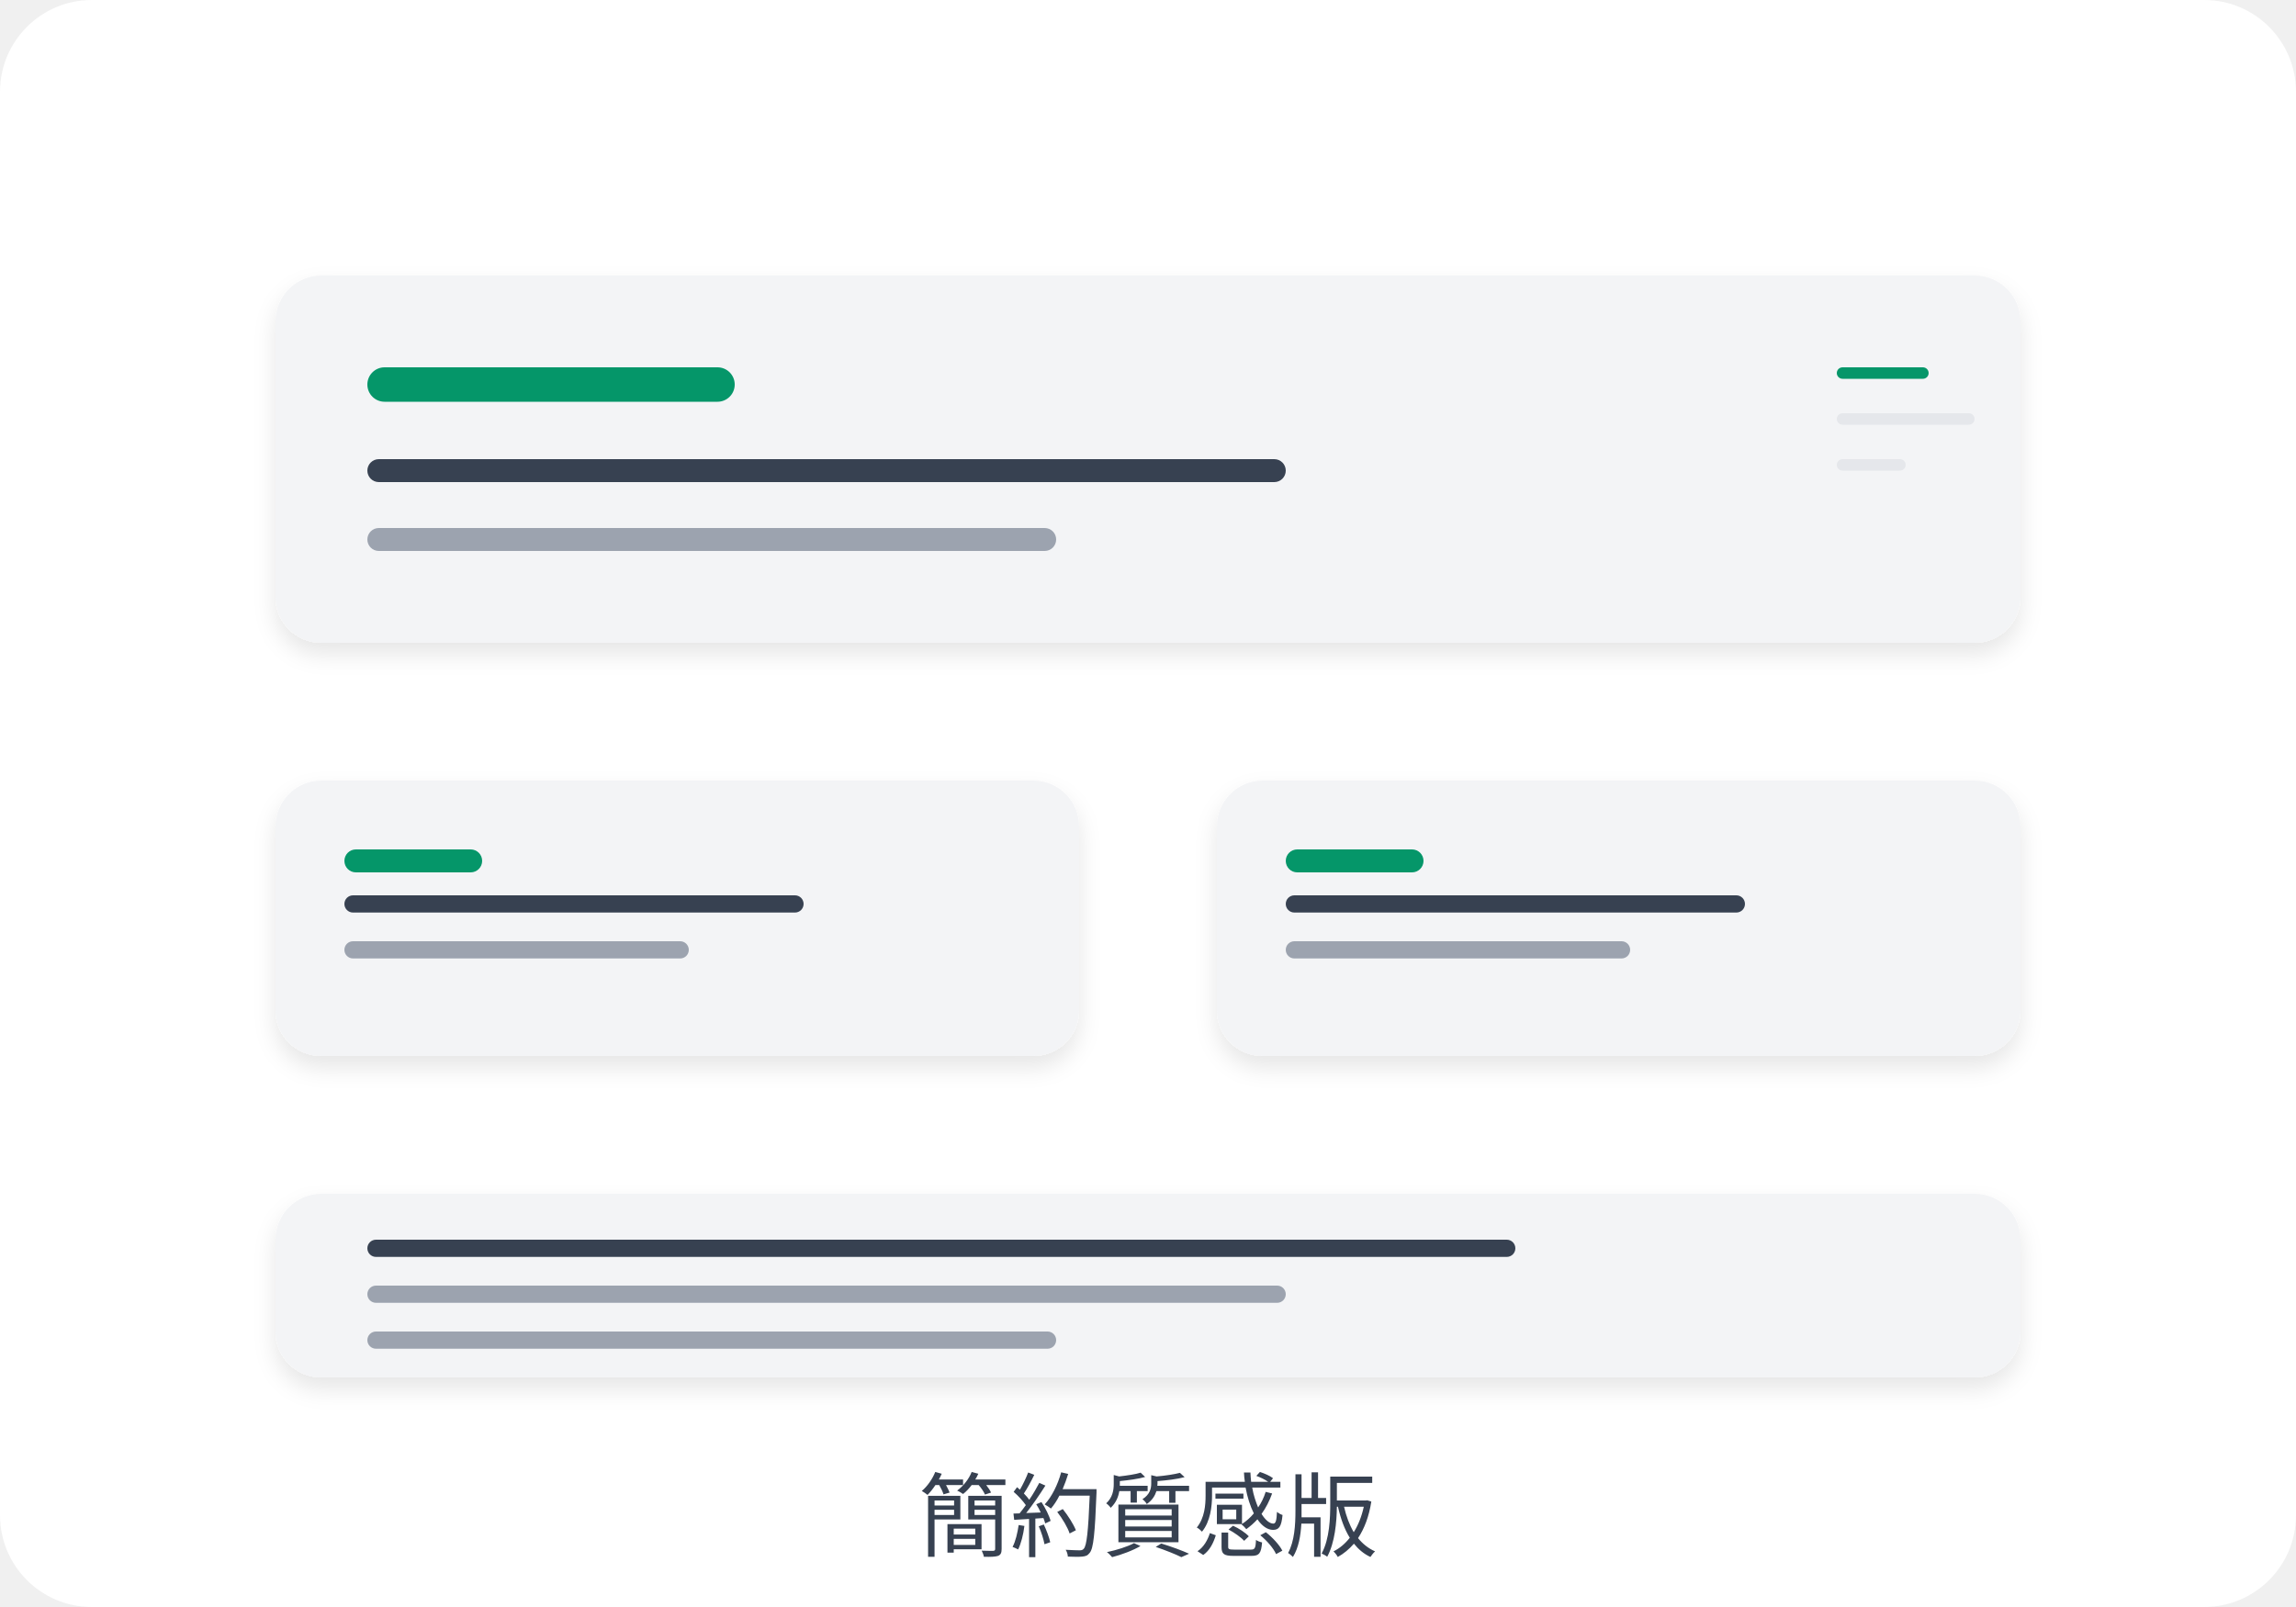
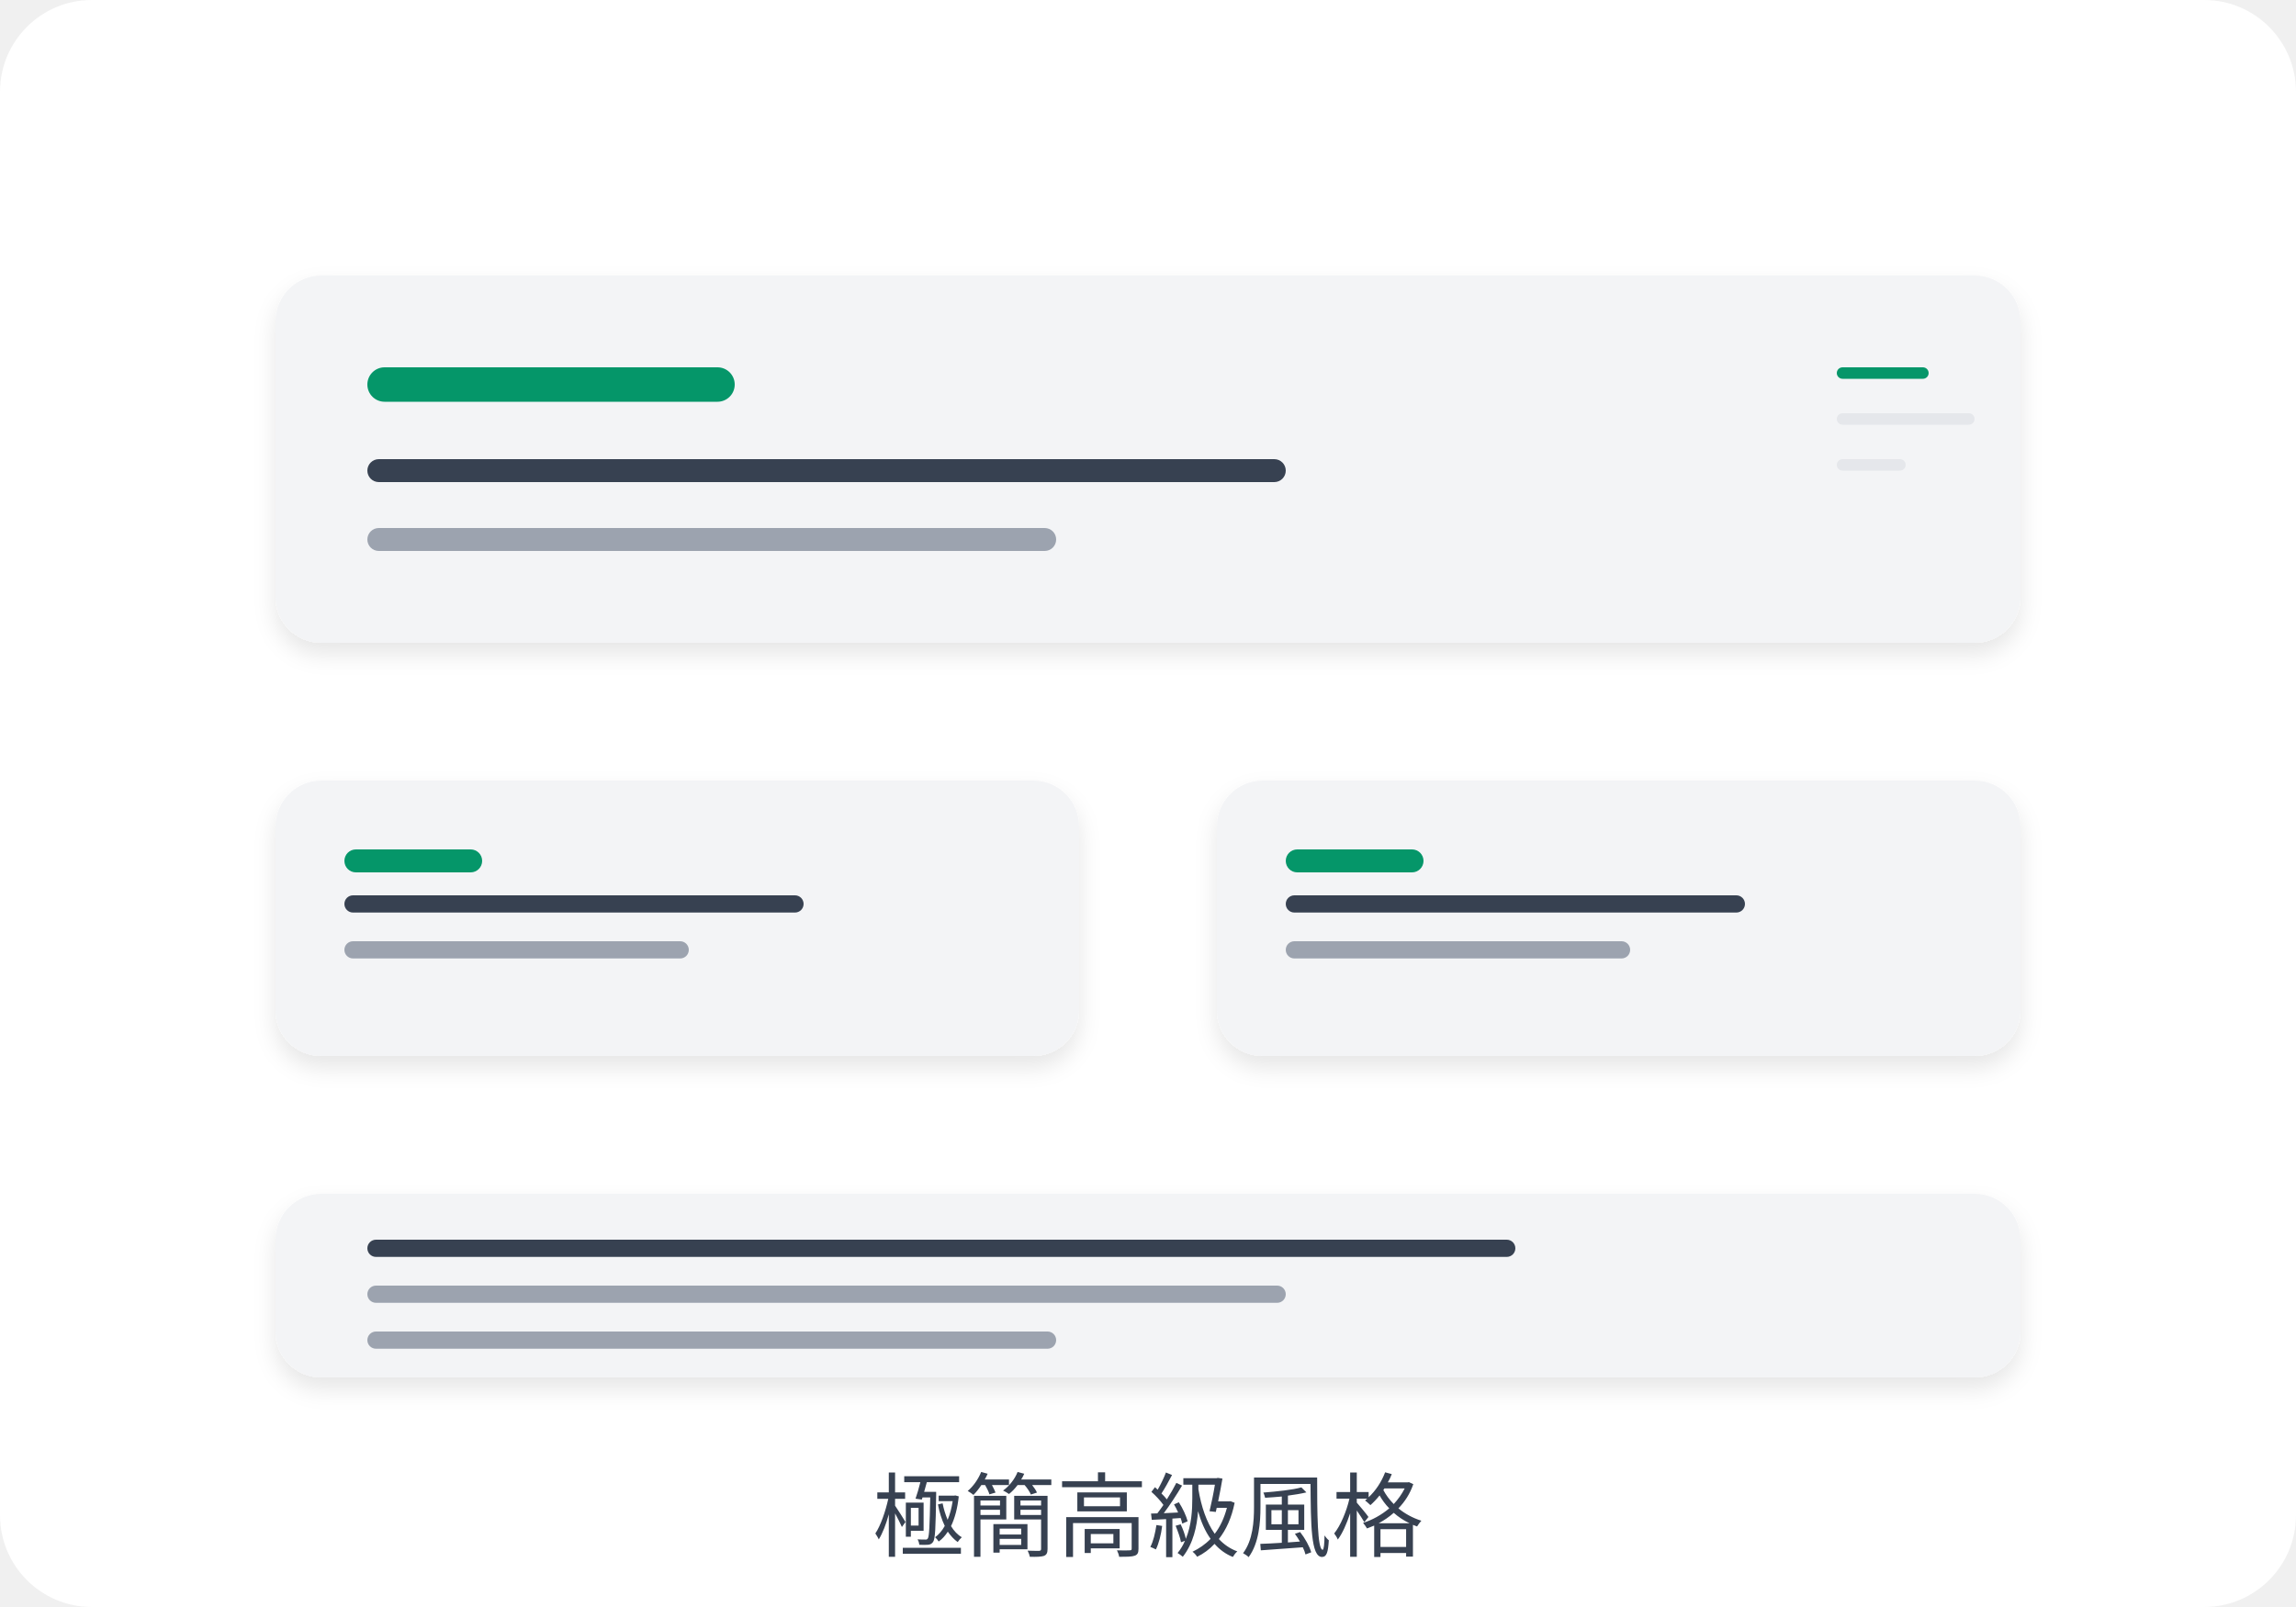
<svg xmlns="http://www.w3.org/2000/svg" width="200" height="140" viewBox="0 0 200 140">
  <defs>
    <filter id="subtleShadow" x="-20%" y="-20%" width="140%" height="140%">
      <feDropShadow dx="0" dy="1" stdDeviation="1" flood-color="#000000" flood-opacity="0.1" />
    </filter>
  </defs>
  <rect width="200" height="140" fill="#ffffff" rx="8" />
  <rect x="24" y="24" width="152" height="32" fill="#f3f4f6" rx="4" filter="url(#subtleShadow)" />
  <rect x="32" y="32" width="32" height="3" fill="#059669" rx="1.5" />
  <rect x="32" y="40" width="80" height="2" fill="#374151" rx="1" />
  <rect x="32" y="46" width="60" height="2" fill="#9ca3af" rx="1" />
  <rect x="24" y="68" width="70" height="24" fill="#f3f4f6" rx="4" filter="url(#subtleShadow)" />
  <rect x="30" y="74" width="12" height="2" fill="#059669" rx="1" />
  <rect x="30" y="78" width="40" height="1.5" fill="#374151" rx="0.75" />
  <rect x="30" y="82" width="30" height="1.5" fill="#9ca3af" rx="0.75" />
  <rect x="106" y="68" width="70" height="24" fill="#f3f4f6" rx="4" filter="url(#subtleShadow)" />
  <rect x="112" y="74" width="12" height="2" fill="#059669" rx="1" />
  <rect x="112" y="78" width="40" height="1.5" fill="#374151" rx="0.75" />
  <rect x="112" y="82" width="30" height="1.5" fill="#9ca3af" rx="0.75" />
  <rect x="24" y="104" width="152" height="16" fill="#f3f4f6" rx="4" filter="url(#subtleShadow)" />
  <rect x="32" y="108" width="100" height="1.5" fill="#374151" rx="0.75" />
  <rect x="32" y="112" width="80" height="1.5" fill="#9ca3af" rx="0.75" />
  <rect x="32" y="116" width="60" height="1.5" fill="#9ca3af" rx="0.75" />
  <rect x="160" y="32" width="8" height="1" fill="#059669" rx="0.5" />
  <rect x="160" y="36" width="12" height="1" fill="#e5e7eb" rx="0.5" />
  <rect x="160" y="40" width="6" height="1" fill="#e5e7eb" rx="0.5" />
-   <text x="100" y="135" font-family="Inter, sans-serif" font-size="8" fill="#374151" text-anchor="middle" font-weight="400">簡約質感版</text>
+   <text x="100" y="135" font-family="Inter, sans-serif" font-size="8" fill="#374151" text-anchor="middle" font-weight="400">極簡高級風格</text>
</svg>
